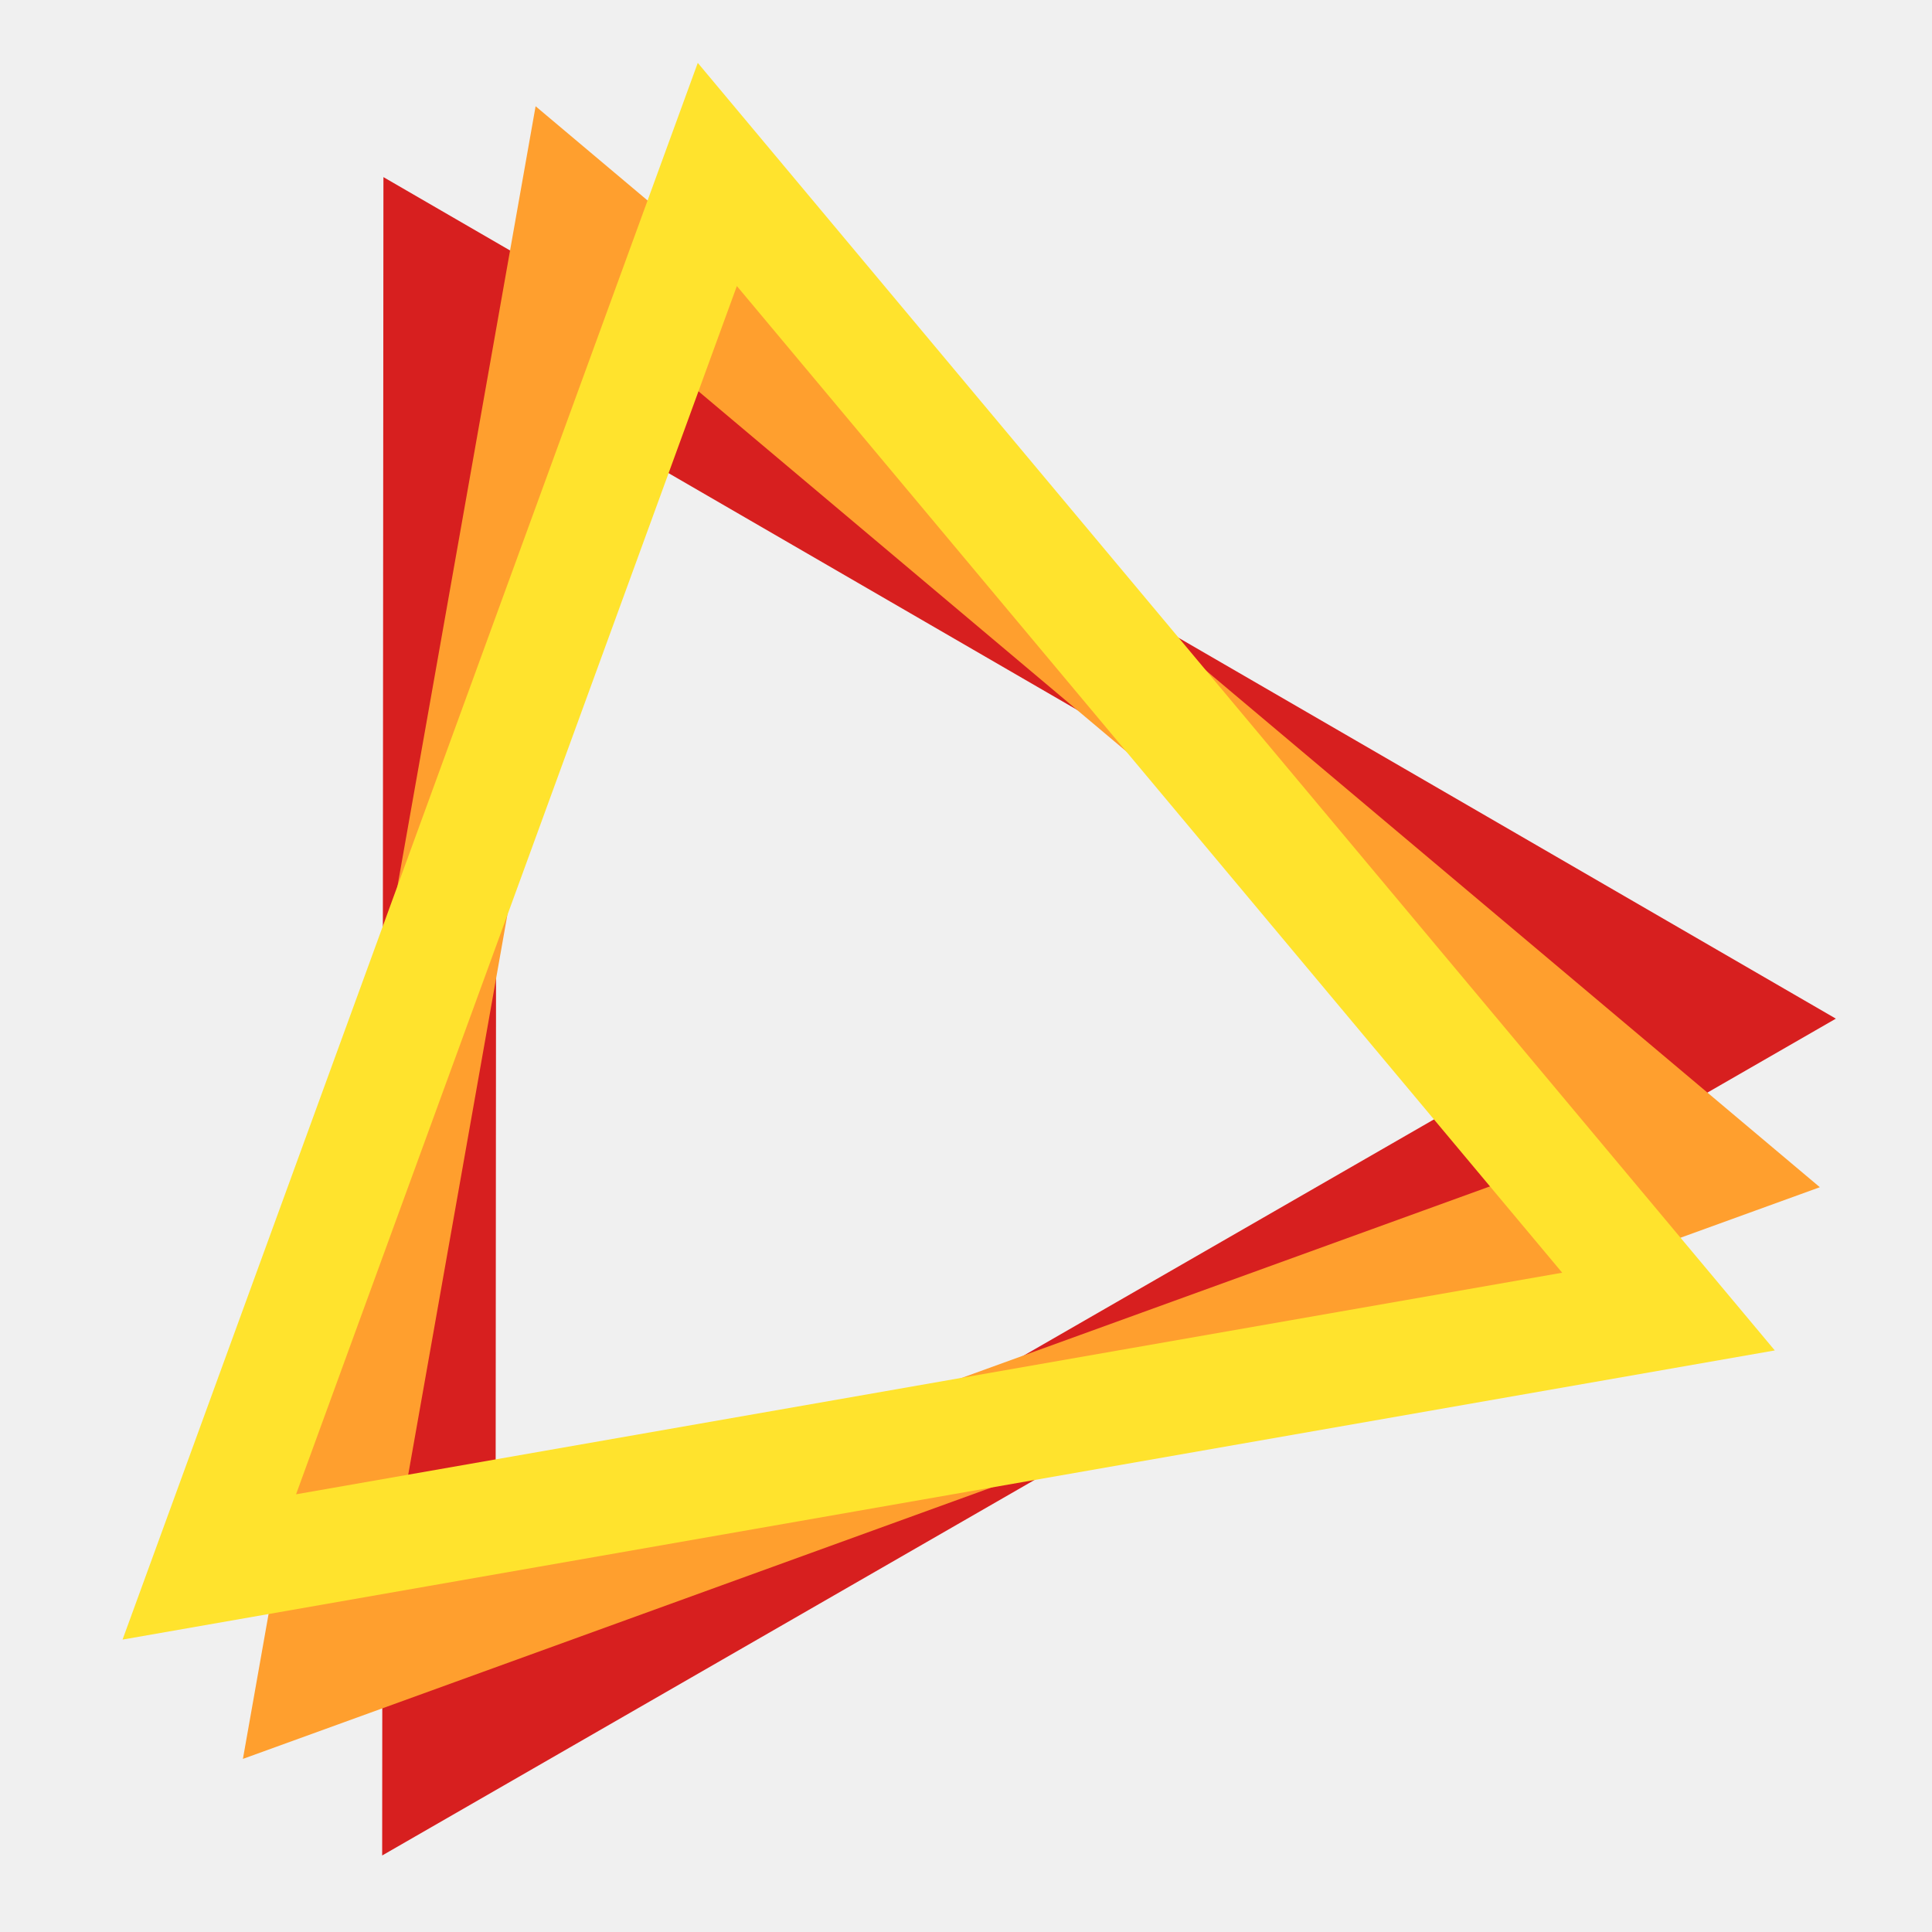
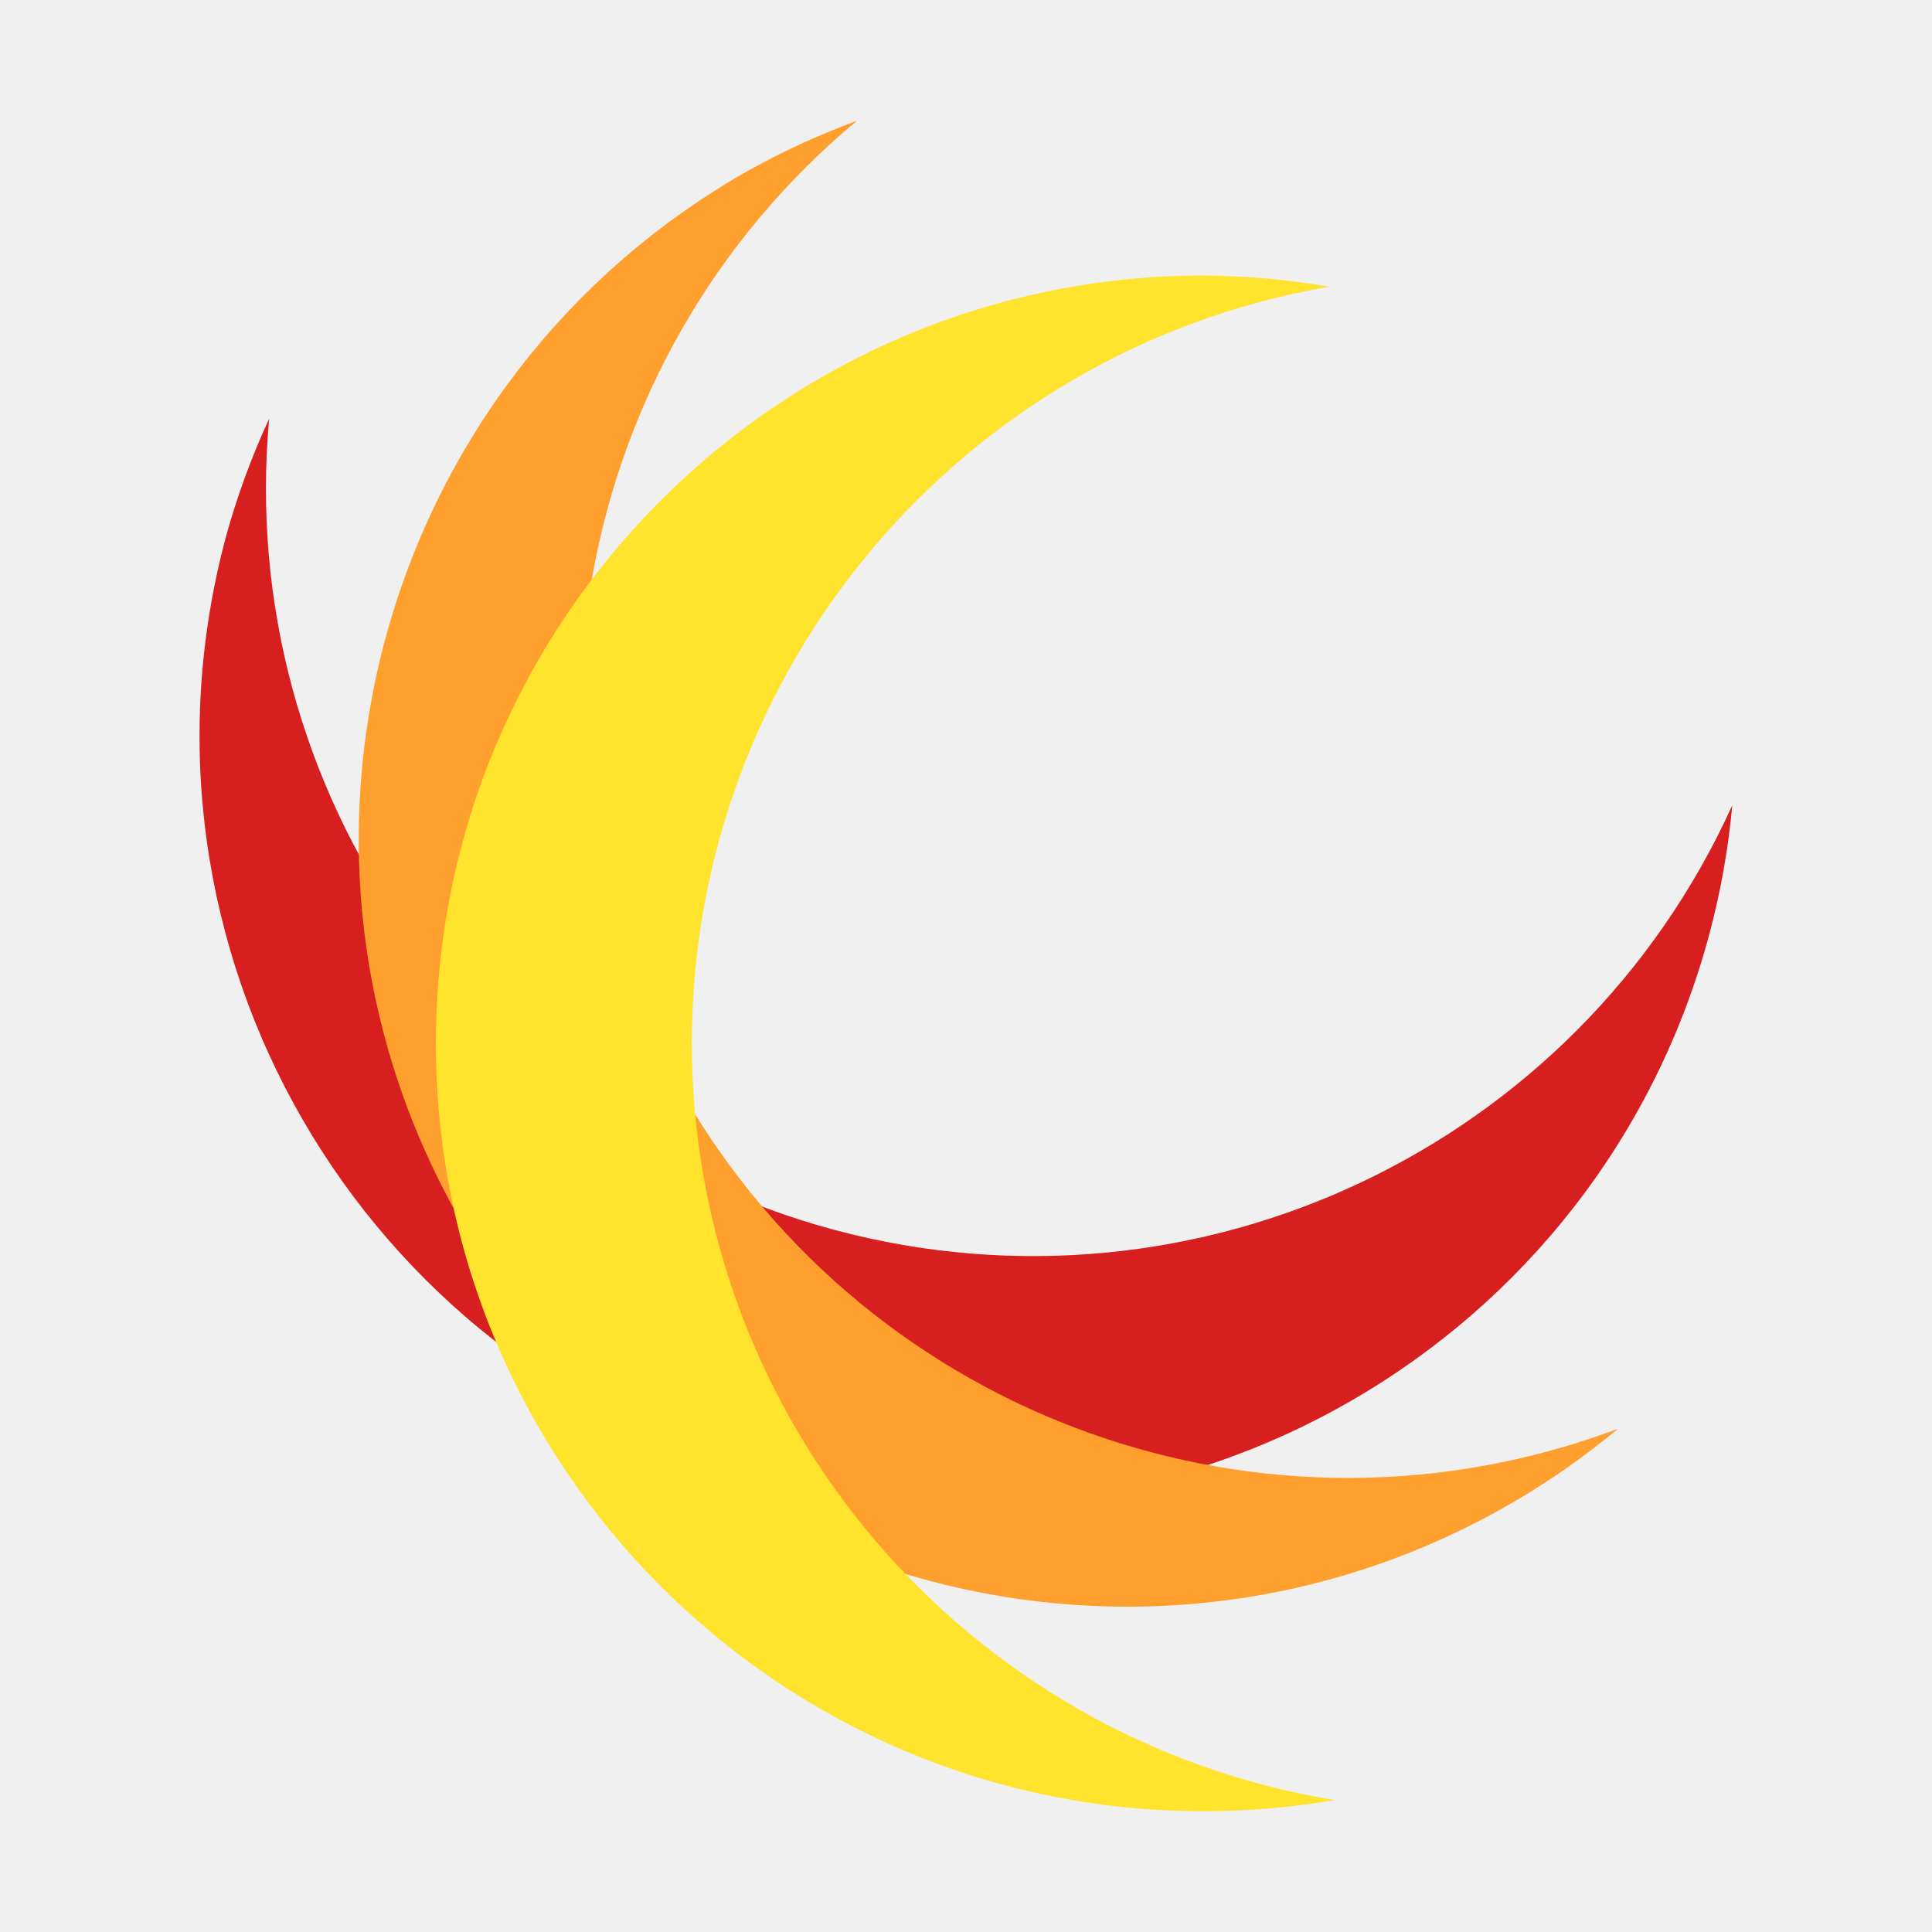
<svg xmlns="http://www.w3.org/2000/svg" xmlns:xlink="http://www.w3.org/1999/xlink" width="1024" height="1024" id="svg4045" version="1.1">
  <defs id="defs4047">
    <filter id="filter3266" style="color-interpolation-filters:sRGB;">
      <feFlood id="feFlood3268" flood-opacity="0.66" flood-color="rgb(0,0,0)" result="flood" />
      <feComposite id="feComposite3270" in2="SourceGraphic" in="flood" operator="in" result="composite1" />
      <feGaussianBlur id="feGaussianBlur3272" in="composite" stdDeviation="16" result="blur" />
      <feOffset id="feOffset3274" dx="0" dy="2" result="offset" />
      <feComposite id="feComposite3276" in2="offset" in="SourceGraphic" operator="over" result="composite2" />
    </filter>
    <linearGradient id="linearGradient3737-0">
      <stop offset="0" style="stop-color:#ffffff;stop-opacity:1" id="stop3739-9" />
      <stop offset="1" style="stop-color:#ffffff;stop-opacity:0" id="stop3741-4" />
    </linearGradient>
    <clipPath id="clipPath3613-2">
      <rect style="fill:#ffffff;fill-opacity:1;fill-rule:nonzero;stroke:none" id="rect3615-6" y="6" x="6" ry="6" rx="6" height="84" width="84" />
    </clipPath>
    <filter id="filter3794-6" color-interpolation-filters="sRGB" height="1.384" width="1.384" y="-0.192" x="-0.192">
      <feGaussianBlur stdDeviation="5.28" id="feGaussianBlur3796-0" />
    </filter>
    <linearGradient id="linearGradient3737-0-5">
      <stop offset="0" style="stop-color:#ffffff;stop-opacity:1" id="stop3739-9-5" />
      <stop offset="1" style="stop-color:#ffffff;stop-opacity:0" id="stop3741-4-0" />
    </linearGradient>
    <linearGradient id="linearGradient9543">
      <stop offset="0" style="stop-color:#ffffff;stop-opacity:1" id="stop9545" />
      <stop offset="1" style="stop-color:#ffffff;stop-opacity:0" id="stop9547" />
    </linearGradient>
    <linearGradient id="linearGradient3737-0-8">
      <stop offset="0" style="stop-color:#ffffff;stop-opacity:1" id="stop3739-9-9" />
      <stop offset="1" style="stop-color:#ffffff;stop-opacity:0" id="stop3741-4-2" />
    </linearGradient>
    <linearGradient id="linearGradient5266">
      <stop style="stop-color:#ffe32d;stop-opacity:1;" offset="0" id="stop5268" />
      <stop style="stop-color:#ffea65;stop-opacity:1;" offset="1" id="stop5270" />
    </linearGradient>
    <linearGradient id="linearGradient5274">
      <stop style="stop-color:#ff9f2e;stop-opacity:1;" offset="0" id="stop5276" />
      <stop style="stop-color:#ffae4e;stop-opacity:1;" offset="1" id="stop5278" />
    </linearGradient>
    <linearGradient id="linearGradient5282">
      <stop style="stop-color:#d71f1f;stop-opacity:1;" offset="0" id="stop5284" />
      <stop style="stop-color:#e23838;stop-opacity:1;" offset="1" id="stop5286" />
    </linearGradient>
    <linearGradient id="linearGradient4403">
      <stop id="stop4405" style="stop-color:#404554;stop-opacity:1;" offset="0" />
      <stop id="stop4407" style="stop-color:#3b3e4d;stop-opacity:1;" offset="1" />
    </linearGradient>
    <linearGradient gradientTransform="matrix(1.005865,0,0,0.994169,100,0)" gradientUnits="userSpaceOnUse" id="ButtonShadow-0-4" y2="7.017" x2="45.448" y1="92.54" x1="45.448">
      <stop offset="0" style="stop-color:#000000;stop-opacity:1" id="stop3750-8-2" />
      <stop offset="1" style="stop-color:#000000;stop-opacity:0.588" id="stop3752-5-1" />
    </linearGradient>
    <linearGradient gradientTransform="matrix(1.005865,0,0,0.994169,100,0)" gradientUnits="userSpaceOnUse" id="linearGradient3183" y2="7.017" x2="45.448" y1="92.54" x1="45.448">
      <stop offset="0" style="stop-color:#000000;stop-opacity:1" id="stop3185" />
      <stop offset="1" style="stop-color:#000000;stop-opacity:0.588" id="stop3187" />
    </linearGradient>
    <linearGradient gradientTransform="matrix(1.005865,0,0,0.994169,100,0)" gradientUnits="userSpaceOnUse" id="linearGradient3190" y2="7.017" x2="45.448" y1="92.54" x1="45.448">
      <stop offset="0" style="stop-color:#000000;stop-opacity:1" id="stop3192" />
      <stop offset="1" style="stop-color:#000000;stop-opacity:0.588" id="stop3194" />
    </linearGradient>
    <linearGradient gradientTransform="matrix(1.005865,0,0,0.994169,100,0)" gradientUnits="userSpaceOnUse" id="linearGradient3197" y2="7.017" x2="45.448" y1="92.54" x1="45.448">
      <stop offset="0" style="stop-color:#000000;stop-opacity:1" id="stop3199" />
      <stop offset="1" style="stop-color:#000000;stop-opacity:0.588" id="stop3201" />
    </linearGradient>
    <linearGradient xlink:href="#ButtonShadow-0-4" id="linearGradient3546" gradientUnits="userSpaceOnUse" gradientTransform="translate(0,-97)" x1="32.251" y1="6.132" x2="32.251" y2="90.239" />
    <linearGradient gradientTransform="matrix(1.005865,0,0,0.994169,100,0)" gradientUnits="userSpaceOnUse" id="linearGradient3204" y2="7.017" x2="45.448" y1="92.54" x1="45.448">
      <stop offset="0" style="stop-color:#000000;stop-opacity:1" id="stop3206" />
      <stop offset="1" style="stop-color:#000000;stop-opacity:0.588" id="stop3208" />
    </linearGradient>
  </defs>
-   <g id="layer2" style="display:inline;opacity:1">
+   <g id="layer2" style="display:none;opacity:1">
    <g id="g4066" transform="translate(-37.3484,9.695411)">
      <path style="display:inline;fill:none;stroke:#d71f1f;stroke-width:60;stroke-linecap:butt;stroke-linejoin:miter;stroke-miterlimit:4;stroke-dasharray:none;stroke-opacity:1" d="M 270.535,136.208 950.412,530.129 269.945,921.839 Z" id="path3113-4-8" />
      <path style="display:inline;fill:none;stroke:#ff9f2e;stroke-width:60;stroke-linecap:butt;stroke-linejoin:miter;stroke-miterlimit:4;stroke-dasharray:none;stroke-opacity:1" d="M 341.7,103.058 942.845,609.054 204.696,876.652 Z" id="path3113-4" />
      <path style="fill:none;stroke:#ffe32d;stroke-width:60;stroke-linecap:butt;stroke-linejoin:miter;stroke-miterlimit:4;stroke-dasharray:none;stroke-opacity:1" d="M 417.541,82.77 921.688,685.466 148.284,820.82 Z" id="path3113" />
    </g>
  </g>
-   <g id="layer3" style="display:none">
+   <g id="layer3" style="display:inline">
    <g id="g5156" transform="matrix(1.978389,0,0,1.978389,-667.6103,-395.5978)">
      <path id="path4136-6-3" d="M 397.969,343.791 A 205.714,205.714 0 0 0 543.431,595.739 205.714,205.714 0 0 0 795.379,450.276 205.714,205.714 0 0 0 801.537,415.704 205.714,205.714 0 0 1 561.179,529.503 205.714,205.714 0 0 1 409.557,312.131 205.714,205.714 0 0 0 397.969,343.791 Z" style="display:inline;opacity:1;fill:#d71f1f;fill-opacity:1;stroke:none;stroke-width:16;stroke-linecap:round;stroke-linejoin:miter;stroke-miterlimit:4;stroke-dasharray:none;stroke-dashoffset:0;stroke-opacity:1" />
      <path id="path4136-6-2" d="m 536.442,246.501 a 205.714,205.714 0 0 0 -75.297,281.012 205.714,205.714 0 0 0 281.012,75.297 205.714,205.714 0 0 0 28.801,-20.092 205.714,205.714 0 0 1 -250.427,-89.491 205.714,205.714 0 0 1 46.493,-260.918 205.714,205.714 0 0 0 -30.581,14.192 z" style="display:inline;opacity:1;fill:#ff9f2e;fill-opacity:1;stroke:none;stroke-width:16;stroke-linecap:round;stroke-linejoin:miter;stroke-miterlimit:4;stroke-dasharray:none;stroke-dashoffset:0;stroke-opacity:1" />
      <path id="path4136-6" d="m 659.943,273.773 a 205.714,205.714 0 0 0 -205.715,205.715 205.714,205.714 0 0 0 205.715,205.715 205.714,205.714 0 0 0 34.988,-3 205.714,205.714 0 0 1 -172.131,-202.715 205.714,205.714 0 0 1 170.723,-202.715 205.714,205.714 0 0 0 -33.58,-3 z" style="display:inline;opacity:1;fill:#ffe32d;fill-opacity:1;stroke:none;stroke-width:16;stroke-linecap:round;stroke-linejoin:miter;stroke-miterlimit:4;stroke-dasharray:none;stroke-dashoffset:0;stroke-opacity:1" />
    </g>
  </g>
</svg>
